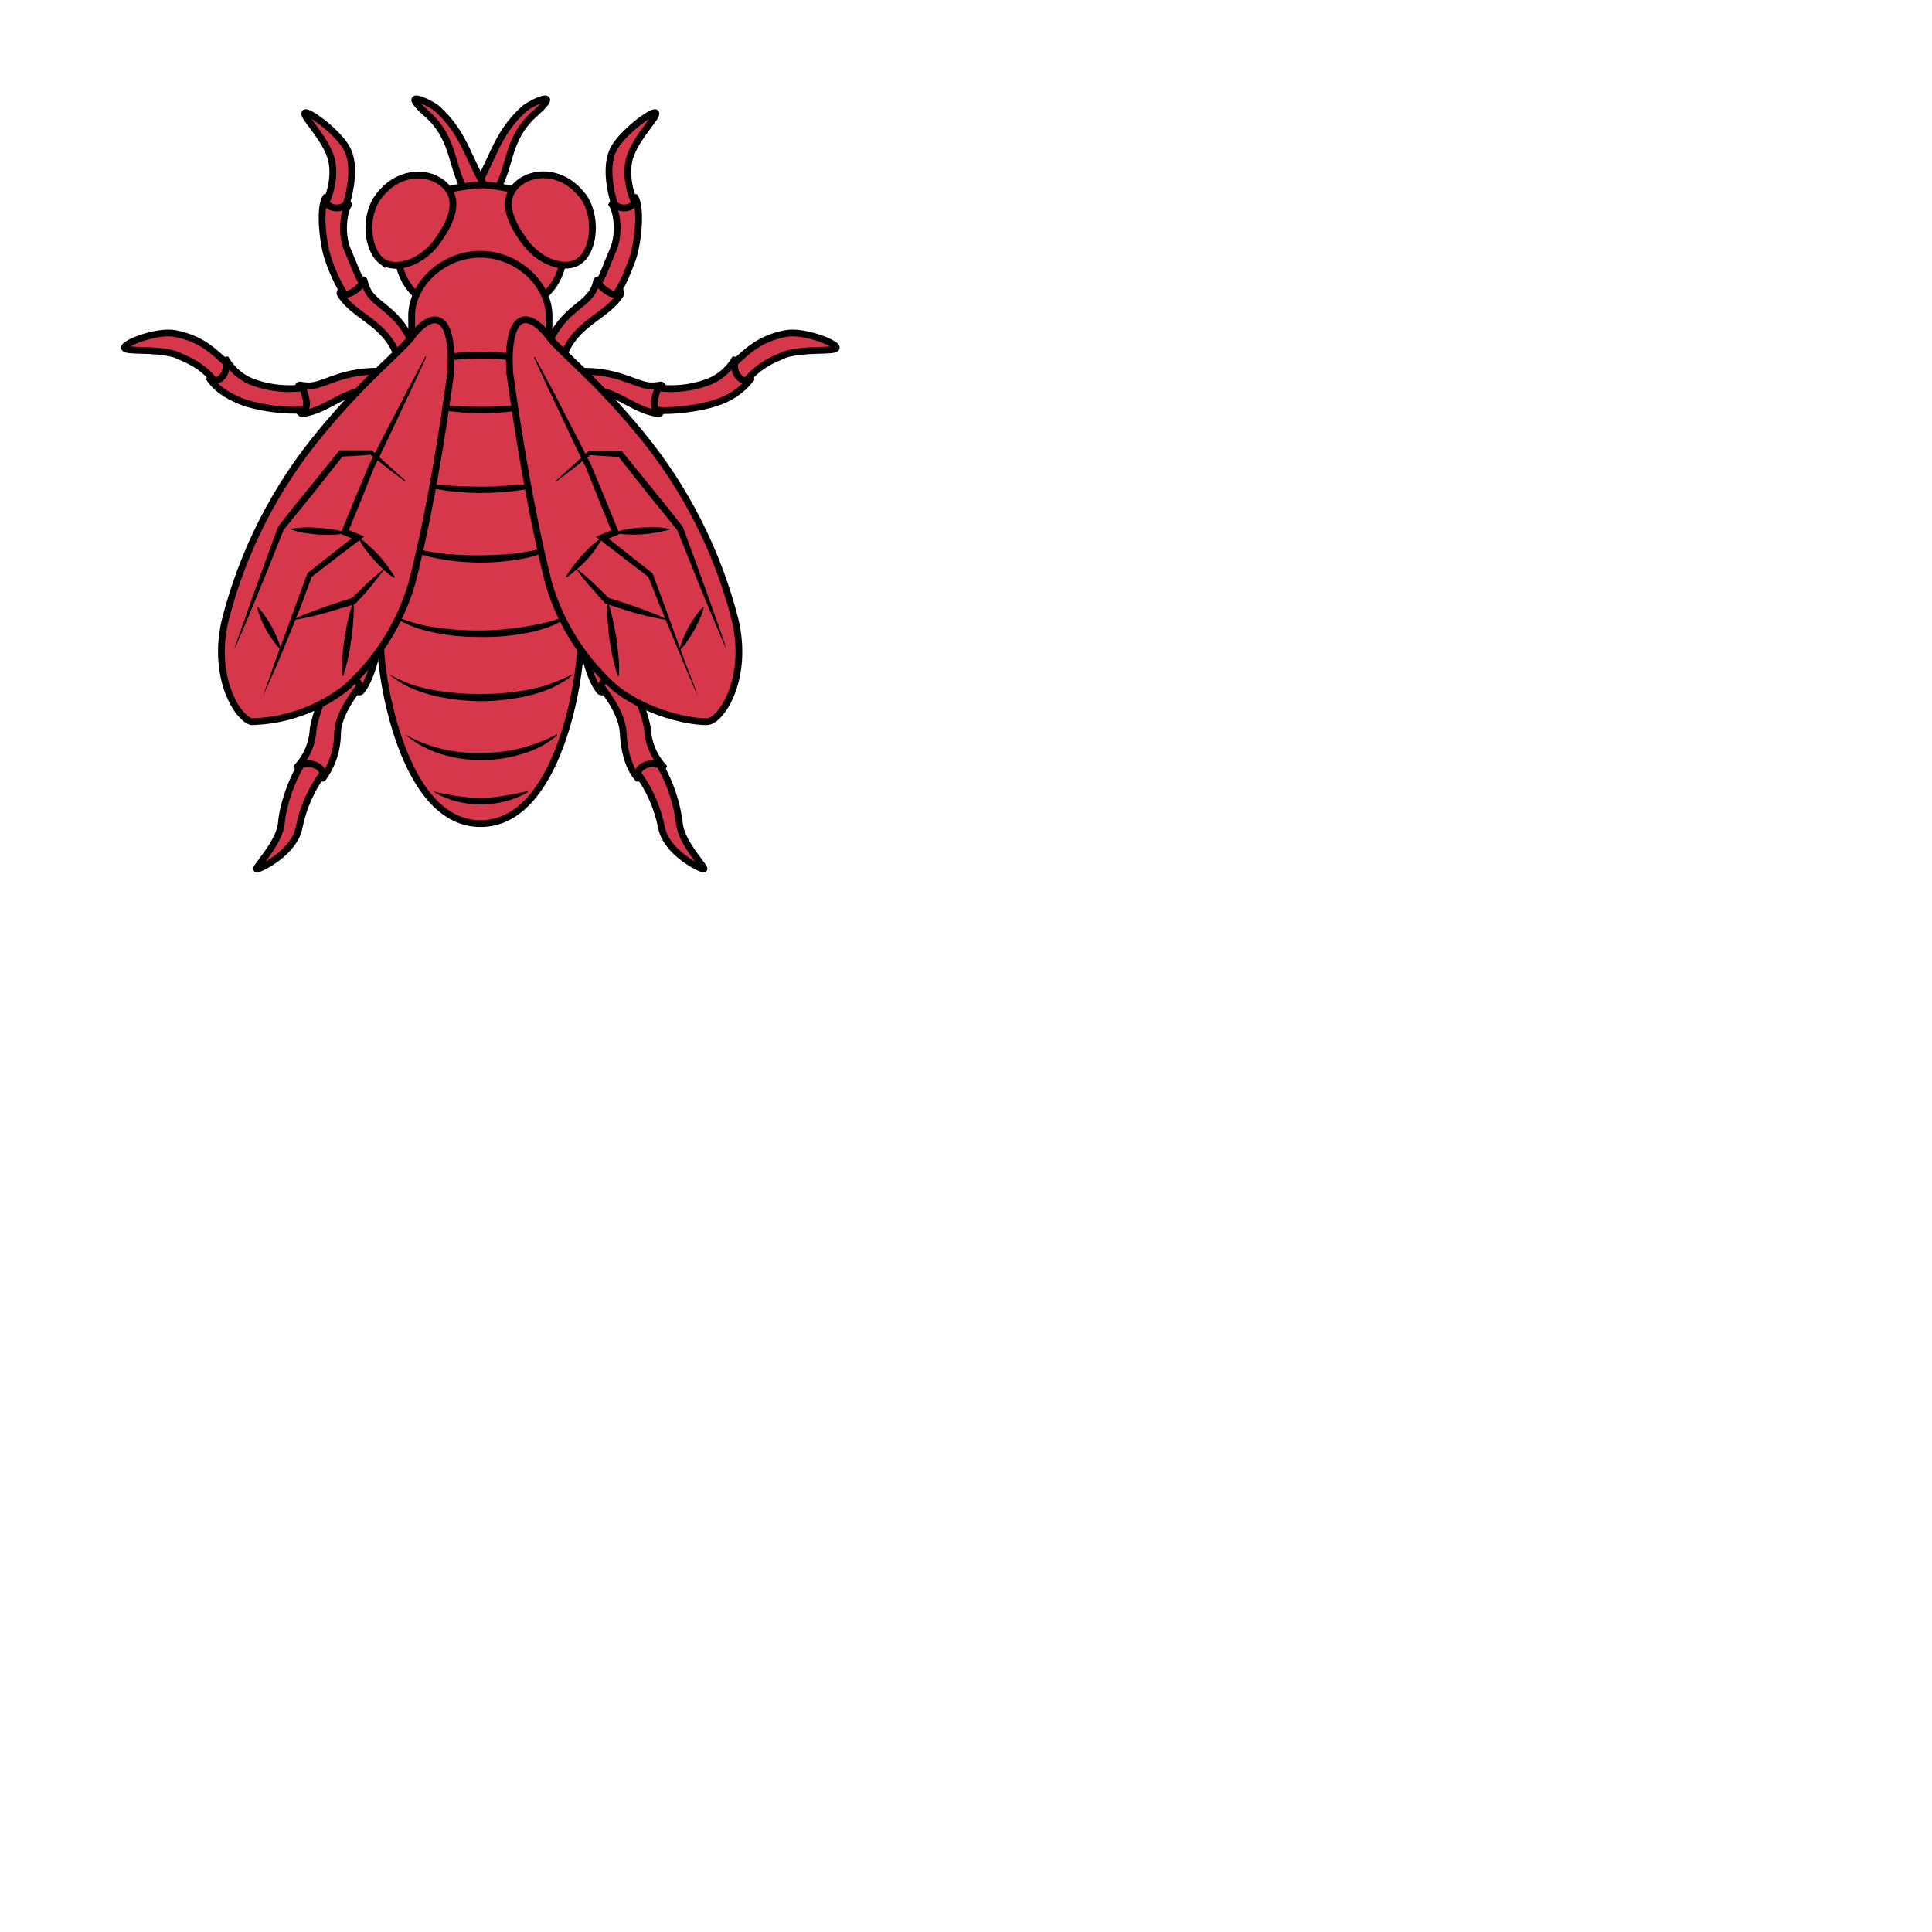
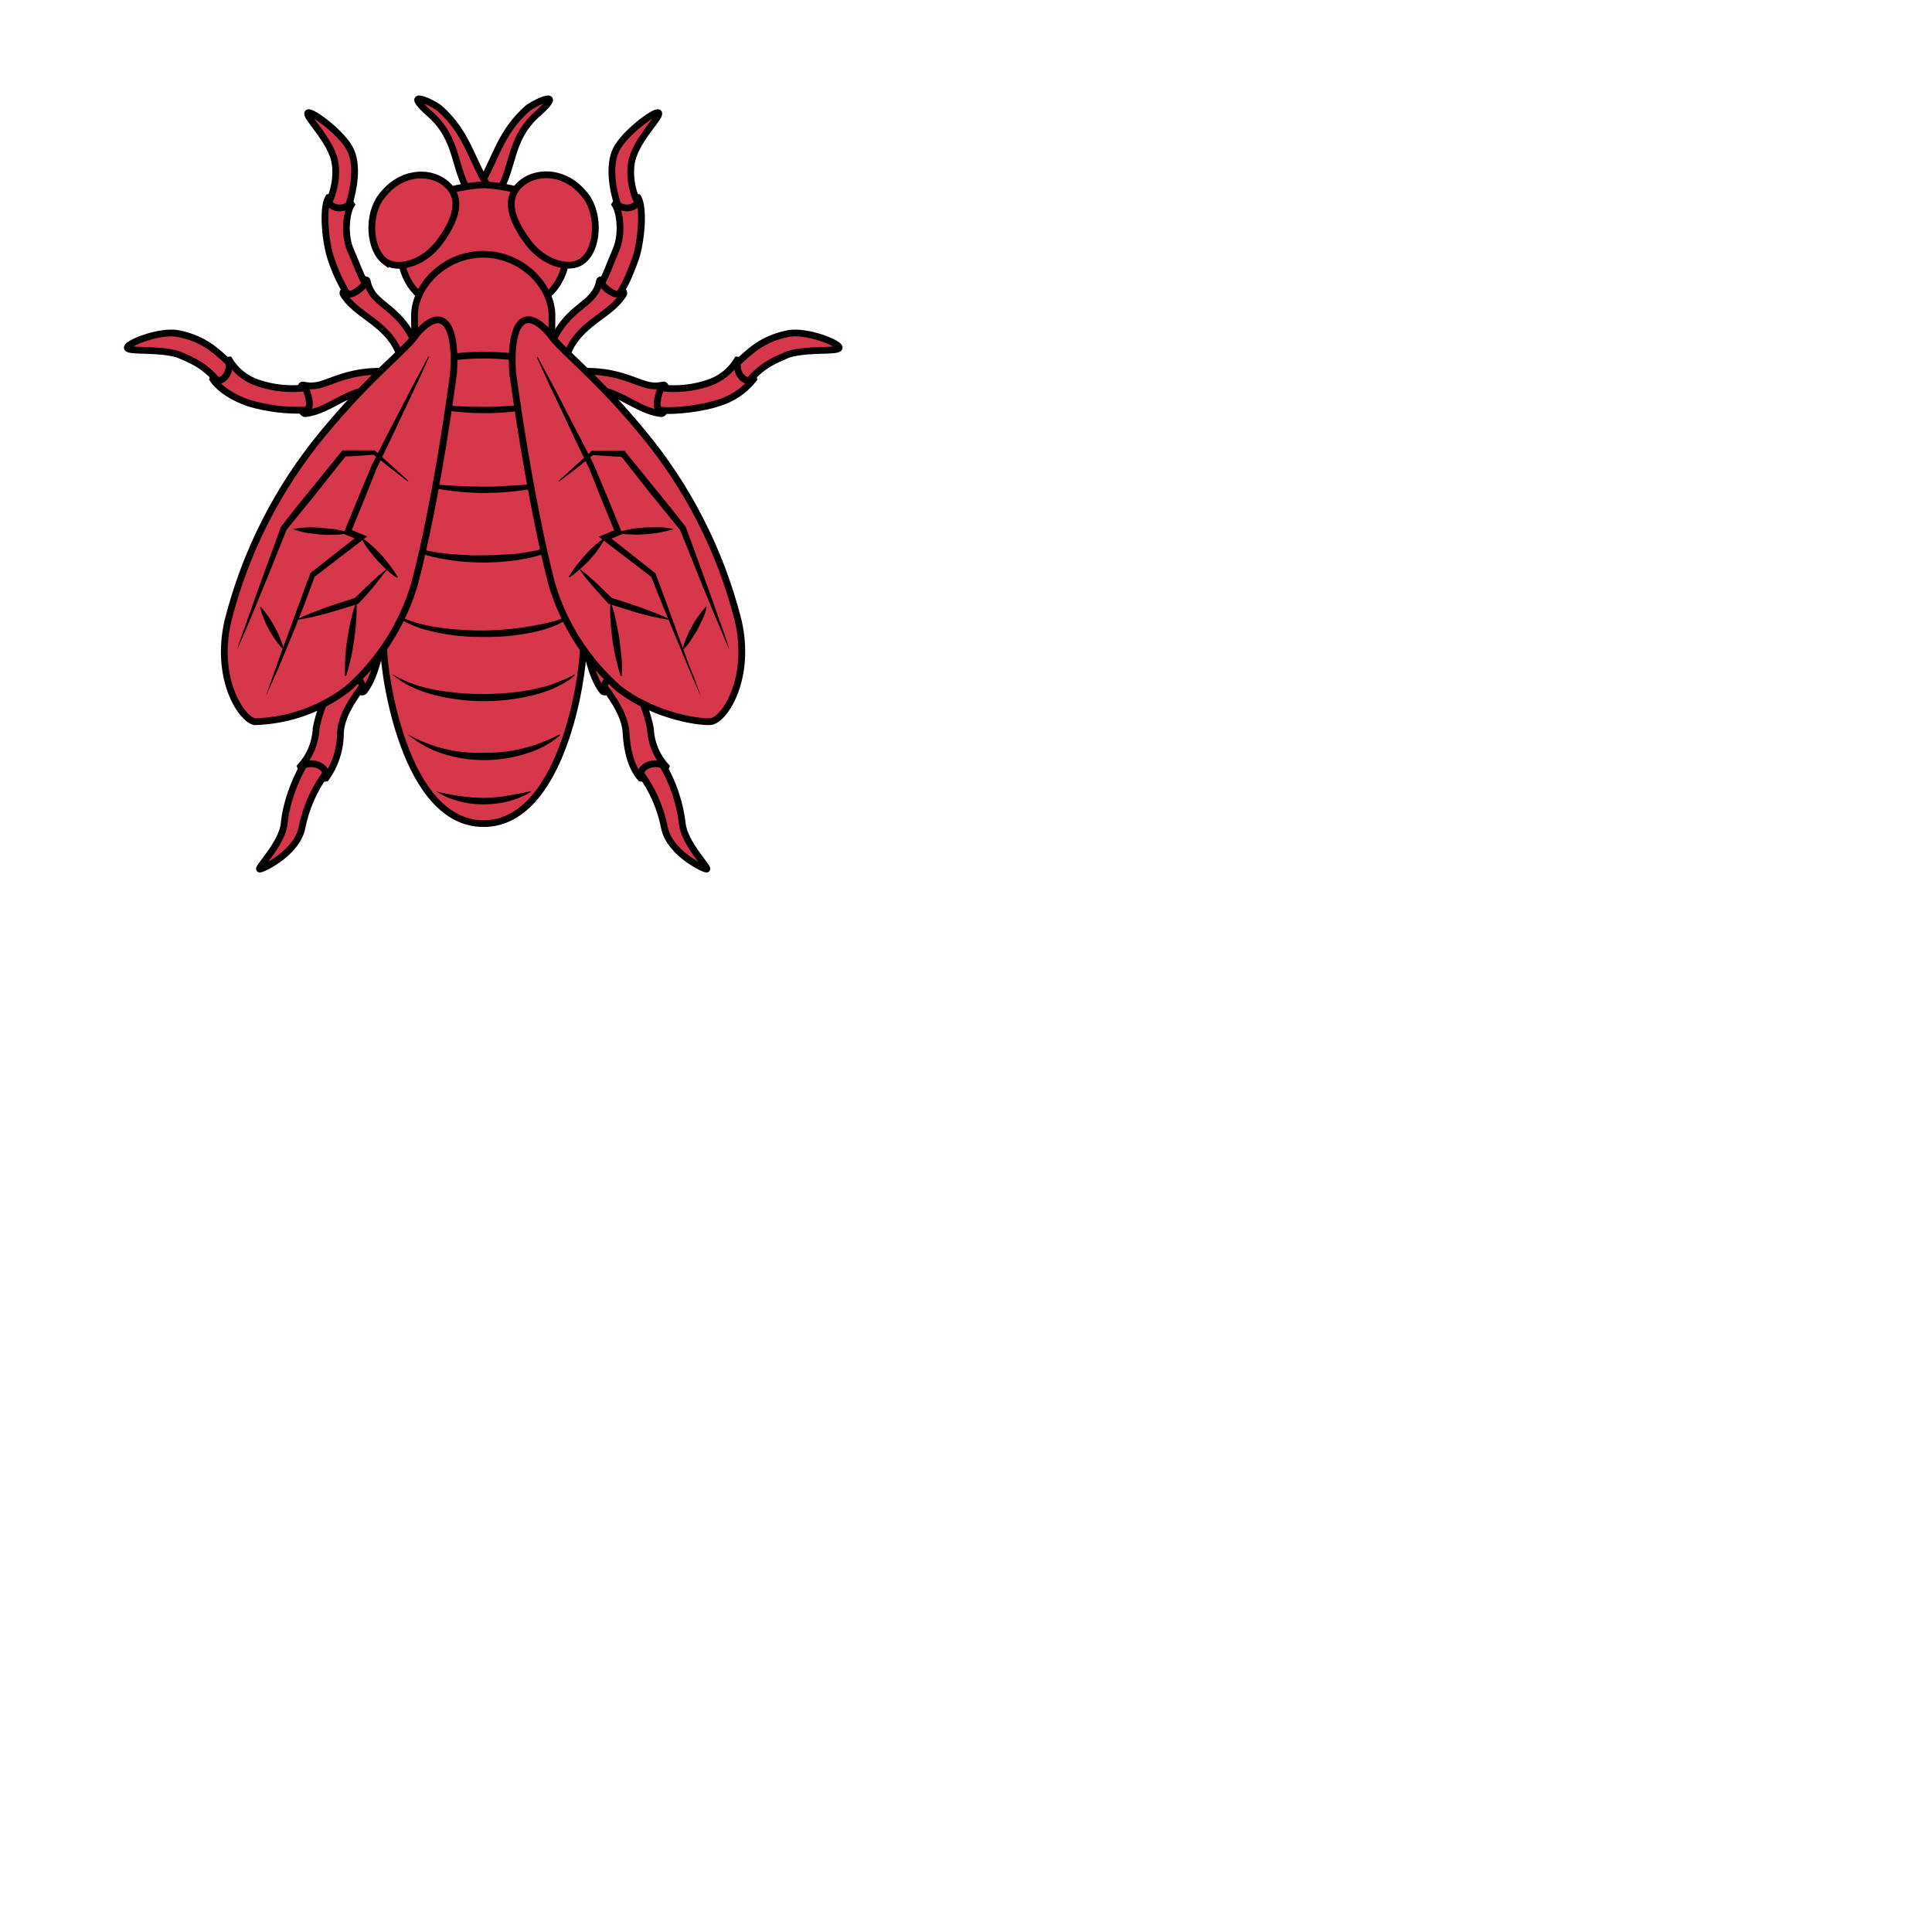
<svg xmlns="http://www.w3.org/2000/svg" fill="#d7374a" stroke="#000" viewBox="50 50 200 200">
  <g id="fly" stroke-width=".7">
    <g>
-       <path d="M103 108.66c1.8.23 3.47.06 5.88 2.3 2.83 2.52 3.61 5.2 4.17 6.47.31.67.67 1.4 1.6 2.01.47.37-2.07 2.7-2.58 2.1-1.87-2.46-1.2-5.9-4.31-8.68-2.24-1.65-3.53-1.34-3.53-1.34" />
-       <path d="M112.27 121.1c1.03 1.4 2.15 3.08 2.24 4.76.08 1.65.47 3.5 1.51 4.7 1.2.11 2.35-.48 2.63-1.2a6.24 6.24 0 0 1-1.62-3.92 12.88 12.88 0 0 0-2.83-5.97c-.48.23-2.04.87-1.93 1.63z" />
-       <path d="M116.02 130.06a14.06 14.06 0 0 1 2.46 5.62c.5 2.52 3.84 4.2 4.34 4.29.5.08-2.3-2.6-2.49-4.73a15.8 15.8 0 0 0-2.01-6.02c-.98-.42-2.16.05-2.3.84z" />
-       <path d="M104.23 90.91c1.26-1 2.19-2.27 5.13-2.43 3.38-.28 5.54.78 6.72 1.17.64.23 1.31.42 2.3.2.52-.09.47 3-.23 2.97-2.77-.31-4.6-2.89-8.32-2.58-2.46.42-3.05 1.48-3.05 1.48" />
-       <path d="M117.98 92.45c1.57.2 4.62-.22 6.05-.73a7.22 7.22 0 0 0 3.7-2.49c-.2-1.06-1.01-1.9-1.71-1.96a5.46 5.46 0 0 1-3 2.38 11.09 11.09 0 0 1-4.9.5c-.17.48-.7 1.91-.14 2.3z" />
-       <path d="M127.25 89.4c1.43-1.65 2.63-2.1 4.06-2.72 2.15-.64 5.12-.22 5.26-.67.14-.45-3.36-1.85-5.26-1.48-2.72.53-4 1.87-5.24 3-.2.95.48 1.9 1.18 1.87z" />
-       <path d="M106.67 85.9c1.09-3.02 3.22-4.09 4.03-4.93.45-.45.9-.98 1.06-1.9.14-.5 2.78.78 2.5 1.37-1.35 2.27-4.68 2.97-5.88 6.33" />
-       <path d="M113.84 80.38c.78-1.28 1.09-2.1 1.65-3.6.53-1.52.95-5.19.25-6.34-1-.22-2.04.14-2.38.73.5.73.84 3.05.08 4.76-.75 1.74-.8 2.13-1.5 3.45.33.33 1.34 1.34 1.9 1z" />
-       <path d="M115.68 70.92c-.86-1.9-.84-3.84-.36-4.96.78-2.04 2.88-4 2.55-4.28-.34-.28-3.56 2.13-4.37 3.78-.84 1.65-.36 4.23.14 5.74.73.56 1.8.36 2.04-.28z" />
+       <path d="M103.3 108.66c1.8.23 3.47.06 5.88 2.3 2.83 2.52 3.61 5.2 4.17 6.47.31.67.67 1.4 1.6 2.01.47.37-2.07 2.7-2.58 2.1-1.87-2.46-1.2-5.9-4.31-8.68-2.24-1.65-3.53-1.34-3.53-1.34" />
+       <path d="M112.57 121.1c1.03 1.4 2.15 3.08 2.24 4.76.08 1.65.47 3.5 1.51 4.7 1.2.11 2.35-.48 2.63-1.2a6.24 6.24 0 0 1-1.62-3.92 12.88 12.88 0 0 0-2.83-5.97c-.48.23-2.04.87-1.93 1.63z" />
+       <path d="M116.32 130.06a14.06 14.06 0 0 1 2.46 5.62c.5 2.52 3.84 4.2 4.34 4.29.5.08-2.3-2.6-2.49-4.73a15.8 15.8 0 0 0-2.01-6.02c-.98-.42-2.16.05-2.3.84z" />
+       <path d="M104.53 90.91c1.26-1 2.19-2.27 5.13-2.43 3.38-.28 5.54.78 6.72 1.17.64.23 1.31.42 2.3.2.52-.09.47 3-.23 2.97-2.77-.31-4.6-2.89-8.32-2.58-2.46.42-3.05 1.48-3.05 1.48" />
+       <path d="M118.28 92.45c1.57.2 4.62-.22 6.05-.73a7.22 7.22 0 0 0 3.7-2.49c-.2-1.06-1.01-1.9-1.71-1.96a5.46 5.46 0 0 1-3 2.38 11.09 11.09 0 0 1-4.9.5c-.17.48-.7 1.91-.14 2.3z" />
+       <path d="M127.55 89.4c1.43-1.65 2.63-2.1 4.06-2.72 2.15-.64 5.12-.22 5.26-.67.14-.45-3.36-1.85-5.26-1.48-2.72.53-4 1.87-5.24 3-.2.95.48 1.9 1.18 1.87z" />
+       <path d="M106.97 85.9c1.09-3.02 3.22-4.09 4.03-4.93.45-.45.9-.98 1.06-1.9.14-.5 2.78.78 2.5 1.37-1.35 2.27-4.68 2.97-5.88 6.33" />
+       <path d="M114.14 80.38c.78-1.28 1.09-2.1 1.65-3.6.53-1.52.95-5.19.25-6.34-1-.22-2.04.14-2.38.73.5.73.84 3.05.08 4.76-.75 1.74-.8 2.13-1.5 3.45.33.33 1.34 1.34 1.9 1z" />
+       <path d="M115.98 70.92c-.86-1.9-.84-3.84-.36-4.96.78-2.04 2.88-4 2.55-4.28-.34-.28-3.56 2.13-4.37 3.78-.84 1.65-.36 4.23.14 5.74.73.56 1.8.36 2.04-.28z" />
    </g>
    <g>
-       <path d="M96.48 108.66c-1.8.23-3.48.06-5.88 2.3-2.83 2.52-3.62 5.2-4.18 6.47-.3.67-.67 1.4-1.6 2.01-.47.37 2.08 2.7 2.58 2.1 1.88-2.46 1.2-5.9 4.32-8.68 2.24-1.65 3.52-1.34 3.52-1.34" />
-       <path d="M87.18 121.1c-1.04 1.4-2.16 3.08-2.24 4.76a7.98 7.98 0 0 1-1.51 4.7c-1.2.11-2.35-.48-2.63-1.2a6.25 6.25 0 0 0 1.62-3.92 12.88 12.88 0 0 1 2.83-5.97c.5.23 2.07.87 1.93 1.63z" />
-       <path d="M83.43 130.06a14.06 14.06 0 0 0-2.47 5.62c-.5 2.52-3.83 4.2-4.34 4.29-.5.08 2.3-2.6 2.5-4.73.2-2.13 1.09-4.43 2.01-6.02.98-.42 2.16.05 2.3.84z" />
-       <path d="M95.22 90.91c-1.26-1-2.19-2.27-5.13-2.43-3.39-.28-5.54.78-6.72 1.17-.64.23-1.31.42-2.3.2-.53-.09-.47 3 .23 2.97 2.77-.31 4.6-2.89 8.32-2.58 2.46.42 3.05 1.46 3.05 1.46" />
-       <path d="M81.47 92.45a18.2 18.2 0 0 1-6.05-.73c-1.4-.5-2.91-1.31-3.7-2.49.2-1.06 1.01-1.9 1.71-1.96a5.46 5.46 0 0 0 3 2.38 11.09 11.09 0 0 0 4.9.5c.17.48.73 1.91.14 2.3z" />
-       <path d="M72.2 89.4c-1.43-1.65-2.63-2.1-4.06-2.72-2.16-.64-5.12-.22-5.26-.67-.14-.45 3.36-1.85 5.26-1.48 2.72.53 4 1.87 5.24 3 .2.95-.45 1.9-1.18 1.87z" />
-       <path d="M92.8 85.9c-1.08-3.02-3.21-4.09-4.02-4.93a3.39 3.39 0 0 1-1.07-1.9c-.14-.5-2.77.78-2.49 1.37 1.34 2.27 4.68 2.97 5.88 6.33" />
-       <path d="M85.61 80.38a17.75 17.75 0 0 1-1.65-3.6c-.53-1.52-.95-5.19-.25-6.34 1-.22 2.04.14 2.38.73-.5.73-.84 3.05-.09 4.76.76 1.74.82 2.13 1.52 3.45-.31.33-1.35 1.34-1.9 1z" />
-       <path d="M83.76 70.92c.87-1.9.84-3.84.37-4.96-.79-2.04-2.89-4-2.55-4.28.34-.28 3.56 2.13 4.37 3.78.84 1.65.36 4.23-.14 5.74-.7.56-1.8.36-2.05-.28z" />
+       <path d="M96.78 108.66c-1.8.23-3.48.06-5.88 2.3-2.83 2.52-3.62 5.2-4.18 6.47-.3.67-.67 1.4-1.6 2.01-.47.37 2.08 2.7 2.58 2.1 1.88-2.46 1.2-5.9 4.32-8.68 2.24-1.65 3.52-1.34 3.52-1.34" />
+       <path d="M87.48 121.1c-1.04 1.4-2.16 3.08-2.24 4.76a7.98 7.98 0 0 1-1.51 4.7c-1.2.11-2.35-.48-2.63-1.2a6.25 6.25 0 0 0 1.62-3.92 12.88 12.88 0 0 1 2.83-5.97c.5.23 2.07.87 1.93 1.63z" />
+       <path d="M83.73 130.06a14.06 14.06 0 0 0-2.47 5.62c-.5 2.52-3.83 4.2-4.34 4.29-.5.08 2.3-2.6 2.5-4.73.2-2.13 1.09-4.43 2.01-6.02.98-.42 2.16.05 2.3.84z" />
+       <path d="M95.52 90.91c-1.26-1-2.19-2.27-5.13-2.43-3.39-.28-5.54.78-6.72 1.17-.64.23-1.31.42-2.3.2-.53-.09-.47 3 .23 2.97 2.77-.31 4.6-2.89 8.32-2.58 2.46.42 3.05 1.46 3.05 1.46" />
+       <path d="M81.77 92.45a18.2 18.2 0 0 1-6.05-.73c-1.4-.5-2.91-1.31-3.7-2.49.2-1.06 1.01-1.9 1.71-1.96a5.46 5.46 0 0 0 3 2.38 11.09 11.09 0 0 0 4.9.5c.17.48.73 1.91.14 2.3z" />
+       <path d="M72.5 89.4c-1.43-1.65-2.63-2.1-4.06-2.72-2.16-.64-5.12-.22-5.26-.67-.14-.45 3.36-1.85 5.26-1.48 2.72.53 4 1.87 5.24 3 .2.95-.45 1.9-1.18 1.87z" />
+       <path d="M93.1 85.9c-1.08-3.02-3.21-4.09-4.02-4.93a3.39 3.39 0 0 1-1.07-1.9c-.14-.5-2.77.78-2.49 1.37 1.34 2.27 4.68 2.97 5.88 6.33" />
+       <path d="M85.91 80.38a17.75 17.75 0 0 1-1.65-3.6c-.53-1.52-.95-5.19-.25-6.34 1-.22 2.04.14 2.38.73-.5.73-.84 3.05-.09 4.76.76 1.74.82 2.13 1.52 3.45-.31.33-1.35 1.34-1.9 1z" />
+       <path d="M84.06 70.92c.87-1.9.84-3.84.37-4.96-.79-2.04-2.89-4-2.55-4.28.34-.28 3.56 2.13 4.37 3.78.84 1.65.36 4.23-.14 5.74-.7.56-1.8.36-2.05-.28z" />
    </g>
-     <path d="M105.46 61.68c-3.27 2.83-2.4 5.85-4.53 8.8-2.19 3.21-6.64 5.09-6.83 4.78 0-.28 3.19-2.74 4.73-5.2 2.15-3.12 2.38-6.17 5.57-8.91.9-.65 3.78-1.93 1.06.53z" />
-     <path d="M95.13 61.15c3.17 2.74 3.39 5.8 5.57 8.9 1.54 2.47 4.74 4.93 4.74 5.21-.2.28-4.65-1.57-6.84-4.79-2.1-2.94-1.26-5.99-4.53-8.79-2.72-2.46.17-1.18 1.06-.53z" />
-     <path d="M94.1 83.16c-1.52 4.76-4.68 26.9-4.68 33.9 0 2.75 2.18 18.2 10.33 18.2s10.33-15.28 10.33-18.2c0-6.94-3.19-29.09-4.7-33.9H94.1z" />
+     <path d="M105.76 61.68c-3.27 2.83-2.4 5.85-4.53 8.8-2.19 3.21-6.64 5.09-6.83 4.78 0-.28 3.19-2.74 4.73-5.2 2.15-3.12 2.38-6.17 5.57-8.91.9-.65 3.78-1.93 1.06.53z" />
+     <path d="M95.43 61.15c3.17 2.74 3.39 5.8 5.57 8.9 1.54 2.47 4.74 4.93 4.74 5.21-.2.28-4.65-1.57-6.84-4.79-2.1-2.94-1.26-5.99-4.53-8.79-2.72-2.46.17-1.18 1.06-.53z" />
+     <path d="M94.4 83.16c-1.52 4.76-4.68 26.9-4.68 33.9 0 2.75 2.18 18.2 10.33 18.2s10.33-15.28 10.33-18.2c0-6.94-3.19-29.09-4.7-33.9H94.4z" />
    <g stroke="none" fill="#000">
-       <path d="M94.88 131.93a24.92 24.92 0 0 0 2.44.48l1.2.14 1.2.05c.82 0 1.63-.08 2.44-.22s1.62-.28 2.44-.48l.05.09a9.02 9.02 0 0 1-3.61 1.2 9.94 9.94 0 0 1-3.84-.25 8.12 8.12 0 0 1-2.32-1z" />
-       <path d="M91.88 126a14.92 14.92 0 0 0 7.9 1.93 15.9 15.9 0 0 0 6-1.07l.94-.39.45-.22.23-.11.25-.14.03.1-.09.1-.11.08-.2.16-.42.31a9.91 9.91 0 0 1-2.88 1.32 14.28 14.28 0 0 1-8.4-.03 11.09 11.09 0 0 1-3.7-2.04z" />
-       <path d="M90.26 119.78a13.72 13.72 0 0 0 4.6 1.65 28.06 28.06 0 0 0 9.68 0c.78-.17 1.6-.33 2.35-.61l1.15-.45.56-.25.28-.14.28-.17.03.11-.11.08-.12.12-.25.2-.53.33c-.36.22-.73.39-1.12.59a13.94 13.94 0 0 1-2.38.78 21.28 21.28 0 0 1-9.97-.06c-.81-.22-1.6-.47-2.38-.84a9.07 9.07 0 0 1-2.07-1.34z" />
-       <path d="M89.9 113.14c.36.26.7.48 1.09.65l.59.25.58.22a15.12 15.12 0 0 0 2.47.62 30.44 30.44 0 0 0 12.6-.62c.39-.14.78-.28 1.17-.47l.56-.31.28-.17.14-.08.14-.11.03.1-.08.12-.11.11-.26.23-.53.36-1.15.62a12.88 12.88 0 0 1-2.49.78 23.04 23.04 0 0 1-5.18.5l-1.29-.02-1.28-.09a26 26 0 0 1-2.58-.42l-1.26-.33a11.14 11.14 0 0 1-2.38-1.1c-.42-.22-.78-.5-1.06-.84z" />
-       <path d="M90.82 105.78c.62.48 1.34.73 2.07.95.73.23 1.49.37 2.24.48l1.15.14 1.15.08 1.15.06h1.14l1.18-.03 1.15-.06 1.15-.08.56-.08.56-.09a15.26 15.26 0 0 0 3.3-.9l.5-.25.26-.14.1-.08.06-.06.03-.02.06-.03.03.11v.03l-.03.03-.06.05-.11.11-.22.2-.48.34a12.52 12.52 0 0 1-3.33 1.23 23.83 23.83 0 0 1-9.35 0c-.79-.14-1.54-.4-2.27-.67a6.48 6.48 0 0 1-1.99-1.32z" />
-       <path d="M91.8 99.84a65.8 65.8 0 0 0 7.95.54c.67 0 1.32 0 1.99-.06l1.99-.11c1.31-.11 2.66-.23 3.97-.42l.03.11a27.89 27.89 0 0 1-15.93-.06z" />
-       <path d="M91.8 91.58a65.8 65.8 0 0 0 7.95.54c.67 0 1.32 0 1.99-.06l1.99-.11c1.31-.11 2.66-.23 3.97-.42l.03.11a27.89 27.89 0 0 1-15.93-.06z" />
+       <path d="M95.18 131.93a24.92 24.92 0 0 0 2.44.48l1.2.14 1.2.05c.82 0 1.63-.08 2.44-.22s1.62-.28 2.44-.48l.05.09a9.02 9.02 0 0 1-3.61 1.2 9.94 9.94 0 0 1-3.84-.25 8.12 8.12 0 0 1-2.32-1z" />
+       <path d="M92.18 126a14.92 14.92 0 0 0 7.9 1.93 15.9 15.9 0 0 0 6-1.07l.94-.39.45-.22.23-.11.25-.14.03.1-.09.1-.11.08-.2.16-.42.31a9.91 9.91 0 0 1-2.88 1.32 14.28 14.28 0 0 1-8.4-.03 11.09 11.09 0 0 1-3.7-2.04z" />
+       <path d="M90.56 119.78a13.72 13.72 0 0 0 4.6 1.65 28.06 28.06 0 0 0 9.68 0c.78-.17 1.6-.33 2.35-.61l1.15-.45.56-.25.28-.14.28-.17.03.11-.11.08-.12.12-.25.2-.53.33c-.36.22-.73.39-1.12.59a13.94 13.94 0 0 1-2.38.78 21.28 21.28 0 0 1-9.97-.06c-.81-.22-1.6-.47-2.38-.84a9.07 9.07 0 0 1-2.07-1.34z" />
+       <path d="M90.2 113.14c.36.26.7.48 1.09.65l.59.25.58.22a15.12 15.12 0 0 0 2.47.62 30.44 30.44 0 0 0 12.6-.62c.39-.14.78-.28 1.17-.47l.56-.31.28-.17.14-.08.14-.11.03.1-.08.12-.11.11-.26.23-.53.36-1.15.62a12.88 12.88 0 0 1-2.49.78 23.04 23.04 0 0 1-5.18.5l-1.29-.02-1.28-.09a26 26 0 0 1-2.58-.42l-1.26-.33a11.14 11.14 0 0 1-2.38-1.1c-.42-.22-.78-.5-1.06-.84z" />
+       <path d="M91.12 105.78c.62.48 1.34.73 2.07.95.73.23 1.49.37 2.24.48l1.15.14 1.15.08 1.15.06h1.14l1.18-.03 1.15-.06 1.15-.08.56-.08.56-.09a15.26 15.26 0 0 0 3.3-.9l.5-.25.26-.14.1-.08.06-.06.03-.02.06-.03.03.11v.03l-.03.03-.06.05-.11.11-.22.2-.48.34a12.52 12.52 0 0 1-3.33 1.23 23.83 23.83 0 0 1-9.35 0c-.79-.14-1.54-.4-2.27-.67a6.48 6.48 0 0 1-1.99-1.32z" />
+       <path d="M92.1 99.84a65.8 65.8 0 0 0 7.95.54c.67 0 1.32 0 1.99-.06l1.99-.11c1.31-.11 2.66-.23 3.97-.42l.03.11a27.89 27.89 0 0 1-15.93-.06z" />
+       <path d="M92.1 91.58a65.8 65.8 0 0 0 7.95.54c.67 0 1.32 0 1.99-.06l1.99-.11c1.31-.11 2.66-.23 3.97-.42l.03.11a27.89 27.89 0 0 1-15.93-.06z" />
    </g>
-     <path d="M99.72 82.18c-1.37 0-8.68.86-8.68-7.2 0-2.13 1.82-3.9 3.5-4.68 2.36-1.09 5.27-1.17 5.27-1.17s2.83.08 5.18 1.17c1.68.79 3.5 2.55 3.5 4.68 0 8.06-7.4 7.2-8.77 7.2z" />
-     <path d="M92.8 87.86c0-.14-.19-1.99-.19-5.18s3.2-6.36 7.11-6.36 7.12 3.17 7.12 6.36-.2 5.04-.2 5.18c0 0-2.44-1.1-6.86-1.1s-6.97 1.1-6.97 1.1z" />
-     <path class="tertiary" d="M110.36 70.33c-1.93-2.6-4.87-2.71-6.52-1.48-2.1 1.57-1.18 3.97.53 6.24 1.6 2.16 4.29 2.94 5.6 1.93 1.65-1.2 1.82-4.76.4-6.69z" />
-     <path class="tertiary" d="M89.56 77.05c1.32.98 4 .2 5.6-1.93 1.68-2.27 2.63-4.68.53-6.24-1.65-1.24-4.59-1.12-6.52 1.48-1.46 1.9-1.26 5.46.39 6.7z" />
-     <path class="secondary" d="M92.61 110.46a23.21 23.21 0 0 1-6.91 10.83 16.52 16.52 0 0 1-9.66 3.42c-1.43-.34-4.1-4.54-2.75-10.42A49.36 49.36 0 0 1 83.2 94.8c4.6-5.57 8.07-8.23 9.36-9.85.61-.9 1.82-2.07 2.74-1.8 1.82.51 1.34 5.55 1.34 5.55s-1.62 12.63-4.03 21.76z" />
-     <path class="secondary" d="M102.78 88.67s-.48-5.01 1.34-5.54c.95-.25 2.13.92 2.74 1.79 1.3 1.65 4.76 4.28 9.36 9.86a49.36 49.36 0 0 1 9.9 19.48c1.35 5.88-1.3 10.08-2.74 10.42-.72.17-5.74-.36-9.66-3.42a23.21 23.21 0 0 1-6.91-10.83c-2.35-9.1-4.03-21.76-4.03-21.76z" />
+     <path d="M100.02 82.18c-1.37 0-8.68.86-8.68-7.2 0-2.13 1.82-3.9 3.5-4.68 2.36-1.09 5.27-1.17 5.27-1.17s2.83.08 5.18 1.17c1.68.79 3.5 2.55 3.5 4.68 0 8.06-7.4 7.2-8.77 7.2z" />
+     <path d="M93.1 87.86c0-.14-.19-1.99-.19-5.18s3.2-6.36 7.11-6.36 7.12 3.17 7.12 6.36-.2 5.04-.2 5.18c0 0-2.44-1.1-6.86-1.1s-6.97 1.1-6.97 1.1z" />
+     <path class="tertiary" d="M110.66 70.33c-1.93-2.6-4.87-2.71-6.52-1.48-2.1 1.57-1.18 3.97.53 6.24 1.6 2.16 4.29 2.94 5.6 1.93 1.65-1.2 1.82-4.76.4-6.69z" />
+     <path class="tertiary" d="M89.86 77.05c1.32.98 4 .2 5.6-1.93 1.68-2.27 2.63-4.68.53-6.24-1.65-1.24-4.59-1.12-6.52 1.48-1.46 1.9-1.26 5.46.39 6.7z" />
+     <path class="secondary" d="M92.91 110.46a23.21 23.21 0 0 1-6.91 10.83 16.52 16.52 0 0 1-9.66 3.42c-1.43-.34-4.1-4.54-2.75-10.42A49.36 49.36 0 0 1 83.5 94.8c4.6-5.57 8.07-8.23 9.36-9.85.61-.9 1.82-2.07 2.74-1.8 1.82.51 1.34 5.55 1.34 5.55s-1.62 12.63-4.03 21.76z" />
+     <path class="secondary" d="M103.08 88.67s-.48-5.01 1.34-5.54c.95-.25 2.13.92 2.74 1.79 1.3 1.65 4.76 4.28 9.36 9.86a49.36 49.36 0 0 1 9.9 19.48c1.35 5.88-1.3 10.08-2.74 10.42-.72.17-5.74-.36-9.66-3.42a23.21 23.21 0 0 1-6.91-10.83c-2.35-9.1-4.03-21.76-4.03-21.76z" />
    <g stroke="none" fill="#000">
-       <path d="m122.24 122.1-1.32-3.1-1.29-3.11-1.29-3.11-1.26-3.14.12.14-2.52-1.93-2.52-1.93-.48-.36.56-.23 1.37-.56-.2.45-1.4-3.42-1.37-3.44v.03l-1.37-2.83-1.34-2.86-1.35-2.85-1.31-2.86.08-.05 1.49 2.77a87.92 87.92 0 0 1 1.45 2.8l1.46 2.8 1.43 2.8 1.42 3.41 1.4 3.42.14.34-.33.14-1.37.56.08-.6 2.5 1.97 2.48 1.96.06.05.03.09 1.17 3.16 1.15 3.17 1.15 3.16c.45 1.04.84 2.1 1.18 3.16z" />
-       <path d="M109.58 108.78c.64.5 1.23 1 1.82 1.54l1.7 1.65-.13-.09 1.51.48 1.48.5c.98.37 2 .73 2.94 1.18l-.02.11a28.84 28.84 0 0 1-4.6-1.15l-1.5-.47-.1-.03-.05-.06-1.57-1.76a19.32 19.32 0 0 1-1.48-1.9z" />
-       <path d="M112.91 112.28a15.68 15.68 0 0 1 .53 1.87l.37 1.9.22 1.94c.06.64.09 1.29.03 1.96l-.11.03a22.6 22.6 0 0 1-1.04-5.71 9.44 9.44 0 0 1 0-2z" />
-       <path d="M112.38 105.64a10.84 10.84 0 0 1-1.62 2.3 16.18 16.18 0 0 1-2.1 1.84l-.09-.08a16.35 16.35 0 0 1 2.66-3.22c.37-.3.73-.59 1.15-.84z" />
-       <path d="m125.2 117.26-1.31-3.08-1.29-3.1-2.5-6.22.06.08-1.56-1.93-1.57-1.93-3.08-3.9.22.12-1.57-.09-1.56-.11.14-.06-1.8 1.43-1.82 1.4-.05-.08 1.7-1.54 1.71-1.54.06-.06h3.36l.08.11 3.14 3.87 1.57 1.93 1.54 1.96.03.06.02.05 2.3 6.3 1.12 3.17c.36 1.03.76 2.07 1.06 3.16z" />
-       <path d="M120.3 117.34a11.2 11.2 0 0 1 2.47-4.53l.08.05c-.08.45-.25.84-.42 1.24l-.56 1.14-.7 1.1c-.25.39-.53.72-.87 1z" />
-       <path d="M119.44 104.77a12.4 12.4 0 0 1-2.83.53c-.48.03-.95.06-1.43.03-.48 0-.95-.05-1.43-.14v-.11c.48-.17.93-.25 1.4-.34.48-.08.95-.1 1.43-.14l1.43-.02c.47.02.95.08 1.43.2z" />
-       <path d="m77.21 122.1 1.12-3.19a105.28 105.28 0 0 1 1.15-3.16l1.15-3.17 1.17-3.16.03-.08.06-.06 2.49-1.96 2.5-1.96.08.59-1.38-.56-.33-.14.14-.34 1.4-3.41 1.43-3.42 1.42-2.8 1.46-2.8 1.46-2.8 1.48-2.77.08.05a129.64 129.64 0 0 1-1.31 2.86l-1.35 2.86-1.34 2.85-1.37 2.83v-.03l-1.37 3.45-1.4 3.41-.2-.45 1.37.56.56.23-.47.36-2.52 1.93-2.52 1.94.1-.14-1.17 3.16-1.26 3.14-1.29 3.1-1.37 3.08z" />
-       <path d="m89.9 108.8-1.49 1.88c-.5.62-1.03 1.2-1.57 1.76l-.05.06-.09.03a31.36 31.36 0 0 1-1.5.47l-1.52.45a28.84 28.84 0 0 1-3.08.7l-.03-.11c.95-.45 1.96-.81 2.94-1.18l1.49-.5 1.5-.48-.13.09 1.7-1.65c.6-.54 1.18-1.07 1.83-1.52z" />
-       <path d="M86.6 112.3c.05.68.02 1.32-.04 1.96-.02.65-.1 1.3-.2 1.94a20.78 20.78 0 0 1-.83 3.78l-.11-.03c-.03-.67 0-1.32.02-1.96.06-.65.12-1.29.23-1.93.11-.65.2-1.3.36-1.9.14-.62.31-1.24.56-1.86z" />
-       <path d="M87.1 105.64a7 7 0 0 1 1.12.87c.36.3.67.64 1 .98a16.35 16.35 0 0 1 1.66 2.24l-.09.08c-.42-.25-.75-.56-1.12-.87a16.18 16.18 0 0 1-1.85-2.07c-.28-.39-.53-.78-.72-1.23z" />
-       <path d="M74.24 117.23c.34-1.06.73-2.13 1.1-3.16l1.12-3.17 2.3-6.3.02-.05.03-.06 1.54-1.96 1.57-1.93 3.13-3.86.09-.12h3.36l.05.06 1.71 1.54 1.7 1.54-.05.08-1.82-1.4-1.79-1.42.14.05-1.57.11-1.57.09.23-.11-3.08 3.89-1.57 1.93-1.57 1.93.06-.08a575.23 575.23 0 0 1-3.78 9.32c-.45 1.04-.87 2.07-1.35 3.08z" />
-       <path d="M79.14 117.37a10.44 10.44 0 0 1-2.52-4.48l.09-.05a11.48 11.48 0 0 1 2.43 4.53z" />
-       <path d="M80.01 104.77c.48-.11.95-.14 1.43-.17.48-.02.95 0 1.43.03l1.43.14c.47.09.95.17 1.4.34v.11c-.48.08-.96.14-1.43.14-.48.03-.95 0-1.43-.03l-1.43-.17c-.45-.1-.92-.22-1.4-.39z" />
+       <path d="m122.54 122.1-1.32-3.1-1.29-3.11-1.29-3.11-1.26-3.14.12.14-2.52-1.93-2.52-1.93-.48-.36.56-.23 1.37-.56-.2.45-1.4-3.42-1.37-3.44v.03l-1.37-2.83-1.34-2.86-1.35-2.85-1.31-2.86.08-.05 1.49 2.77a87.92 87.92 0 0 1 1.45 2.8l1.46 2.8 1.43 2.8 1.42 3.41 1.4 3.42.14.34-.33.14-1.37.56.08-.6 2.5 1.97 2.48 1.96.06.05.03.09 1.17 3.16 1.15 3.17 1.15 3.16c.45 1.04.84 2.1 1.18 3.16z" />
+       <path d="M109.88 108.78c.64.5 1.23 1 1.82 1.54l1.7 1.65-.13-.09 1.51.48 1.48.5c.98.37 2 .73 2.94 1.18l-.02.11a28.84 28.84 0 0 1-4.6-1.15l-1.5-.47-.1-.03-.05-.06-1.57-1.76a19.32 19.32 0 0 1-1.48-1.9z" />
+       <path d="M113.21 112.28a15.68 15.68 0 0 1 .53 1.87l.37 1.9.22 1.94c.06.64.09 1.29.03 1.96l-.11.03a22.6 22.6 0 0 1-1.04-5.71 9.44 9.44 0 0 1 0-2z" />
+       <path d="M112.68 105.64a10.84 10.84 0 0 1-1.62 2.3 16.18 16.18 0 0 1-2.1 1.84l-.09-.08a16.35 16.35 0 0 1 2.66-3.22c.37-.3.73-.59 1.15-.84z" />
+       <path d="m125.5 117.26-1.31-3.08-1.29-3.1-2.5-6.22.06.08-1.56-1.93-1.57-1.93-3.08-3.9.22.12-1.57-.09-1.56-.11.14-.06-1.8 1.43-1.82 1.4-.05-.08 1.7-1.54 1.71-1.54.06-.06h3.36l.08.11 3.14 3.87 1.57 1.93 1.54 1.96.03.06.02.05 2.3 6.3 1.12 3.17c.36 1.03.76 2.07 1.06 3.16z" />
+       <path d="M120.6 117.34a11.2 11.2 0 0 1 2.47-4.53l.08.05c-.08.45-.25.84-.42 1.24l-.56 1.14-.7 1.1c-.25.39-.53.72-.87 1z" />
+       <path d="M119.74 104.77a12.4 12.4 0 0 1-2.83.53c-.48.03-.95.06-1.43.03-.48 0-.95-.05-1.43-.14v-.11c.48-.17.93-.25 1.4-.34.48-.08.95-.1 1.43-.14l1.43-.02c.47.02.95.08 1.43.2z" />
+       <path d="m77.51 122.1 1.12-3.19a105.28 105.28 0 0 1 1.15-3.16l1.15-3.17 1.17-3.16.03-.08.06-.06 2.49-1.96 2.5-1.96.08.59-1.38-.56-.33-.14.14-.34 1.4-3.41 1.43-3.42 1.42-2.8 1.46-2.8 1.46-2.8 1.48-2.77.08.05a129.64 129.64 0 0 1-1.31 2.86l-1.35 2.86-1.34 2.85-1.37 2.83v-.03l-1.37 3.45-1.4 3.41-.2-.45 1.37.56.56.23-.47.36-2.52 1.93-2.52 1.94.1-.14-1.17 3.16-1.26 3.14-1.29 3.1-1.37 3.08z" />
+       <path d="m90.2 108.8-1.49 1.88c-.5.62-1.03 1.2-1.57 1.76l-.05.06-.09.03a31.36 31.36 0 0 1-1.5.47l-1.52.45a28.84 28.84 0 0 1-3.08.7l-.03-.11c.95-.45 1.96-.81 2.94-1.18l1.49-.5 1.5-.48-.13.09 1.7-1.65c.6-.54 1.18-1.07 1.83-1.52z" />
+       <path d="M86.9 112.3c.05.68.02 1.32-.04 1.96-.02.65-.1 1.3-.2 1.94a20.78 20.78 0 0 1-.83 3.78l-.11-.03c-.03-.67 0-1.32.02-1.96.06-.65.12-1.29.23-1.93.11-.65.2-1.3.36-1.9.14-.62.31-1.24.56-1.86z" />
+       <path d="M87.4 105.64a7 7 0 0 1 1.12.87c.36.3.67.64 1 .98a16.35 16.35 0 0 1 1.66 2.24l-.09.08c-.42-.25-.75-.56-1.12-.87a16.18 16.18 0 0 1-1.85-2.07c-.28-.39-.53-.78-.72-1.23z" />
+       <path d="M74.54 117.23c.34-1.06.73-2.13 1.1-3.16l1.12-3.17 2.3-6.3.02-.05.03-.06 1.54-1.96 1.57-1.93 3.13-3.86.09-.12h3.36l.05.06 1.71 1.54 1.7 1.54-.05.08-1.82-1.4-1.79-1.42.14.05-1.57.11-1.57.09.23-.11-3.08 3.89-1.57 1.93-1.57 1.93.06-.08a575.23 575.23 0 0 1-3.78 9.32c-.45 1.04-.87 2.07-1.35 3.08z" />
+       <path d="M79.44 117.37a10.44 10.44 0 0 1-2.52-4.48l.09-.05a11.48 11.48 0 0 1 2.43 4.53z" />
+       <path d="M80.31 104.77c.48-.11.95-.14 1.43-.17.48-.02.95 0 1.43.03l1.43.14c.47.09.95.17 1.4.34v.11c-.48.08-.96.14-1.43.14-.48.03-.95 0-1.43-.03l-1.43-.17c-.45-.1-.92-.22-1.4-.39z" />
    </g>
  </g>
</svg>
